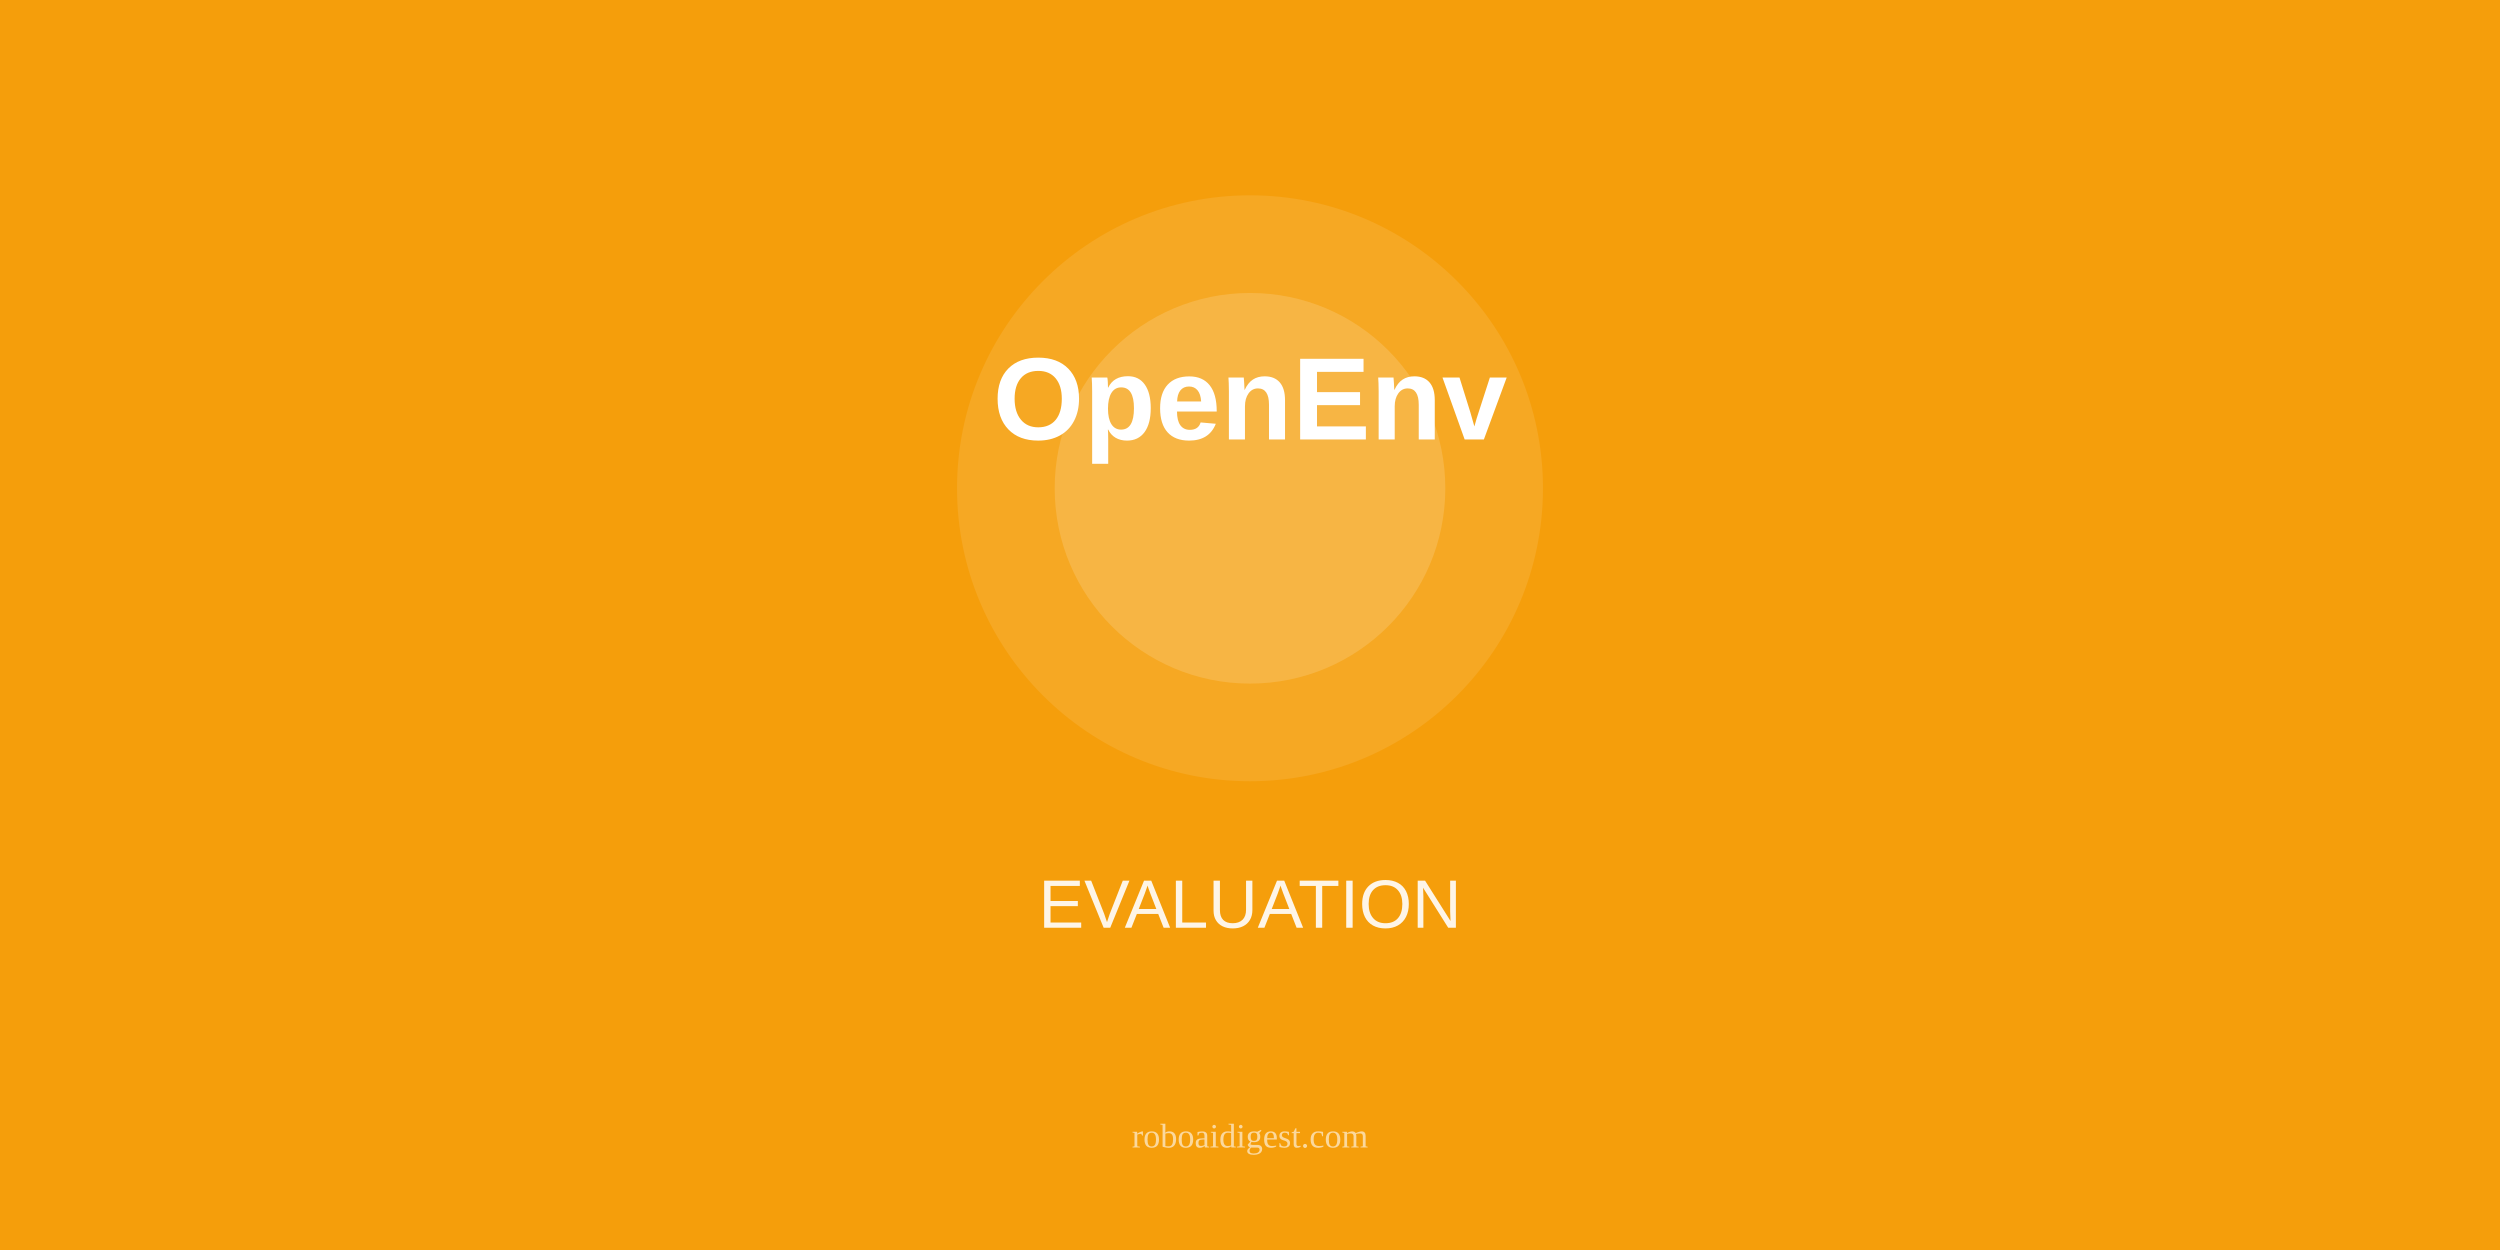
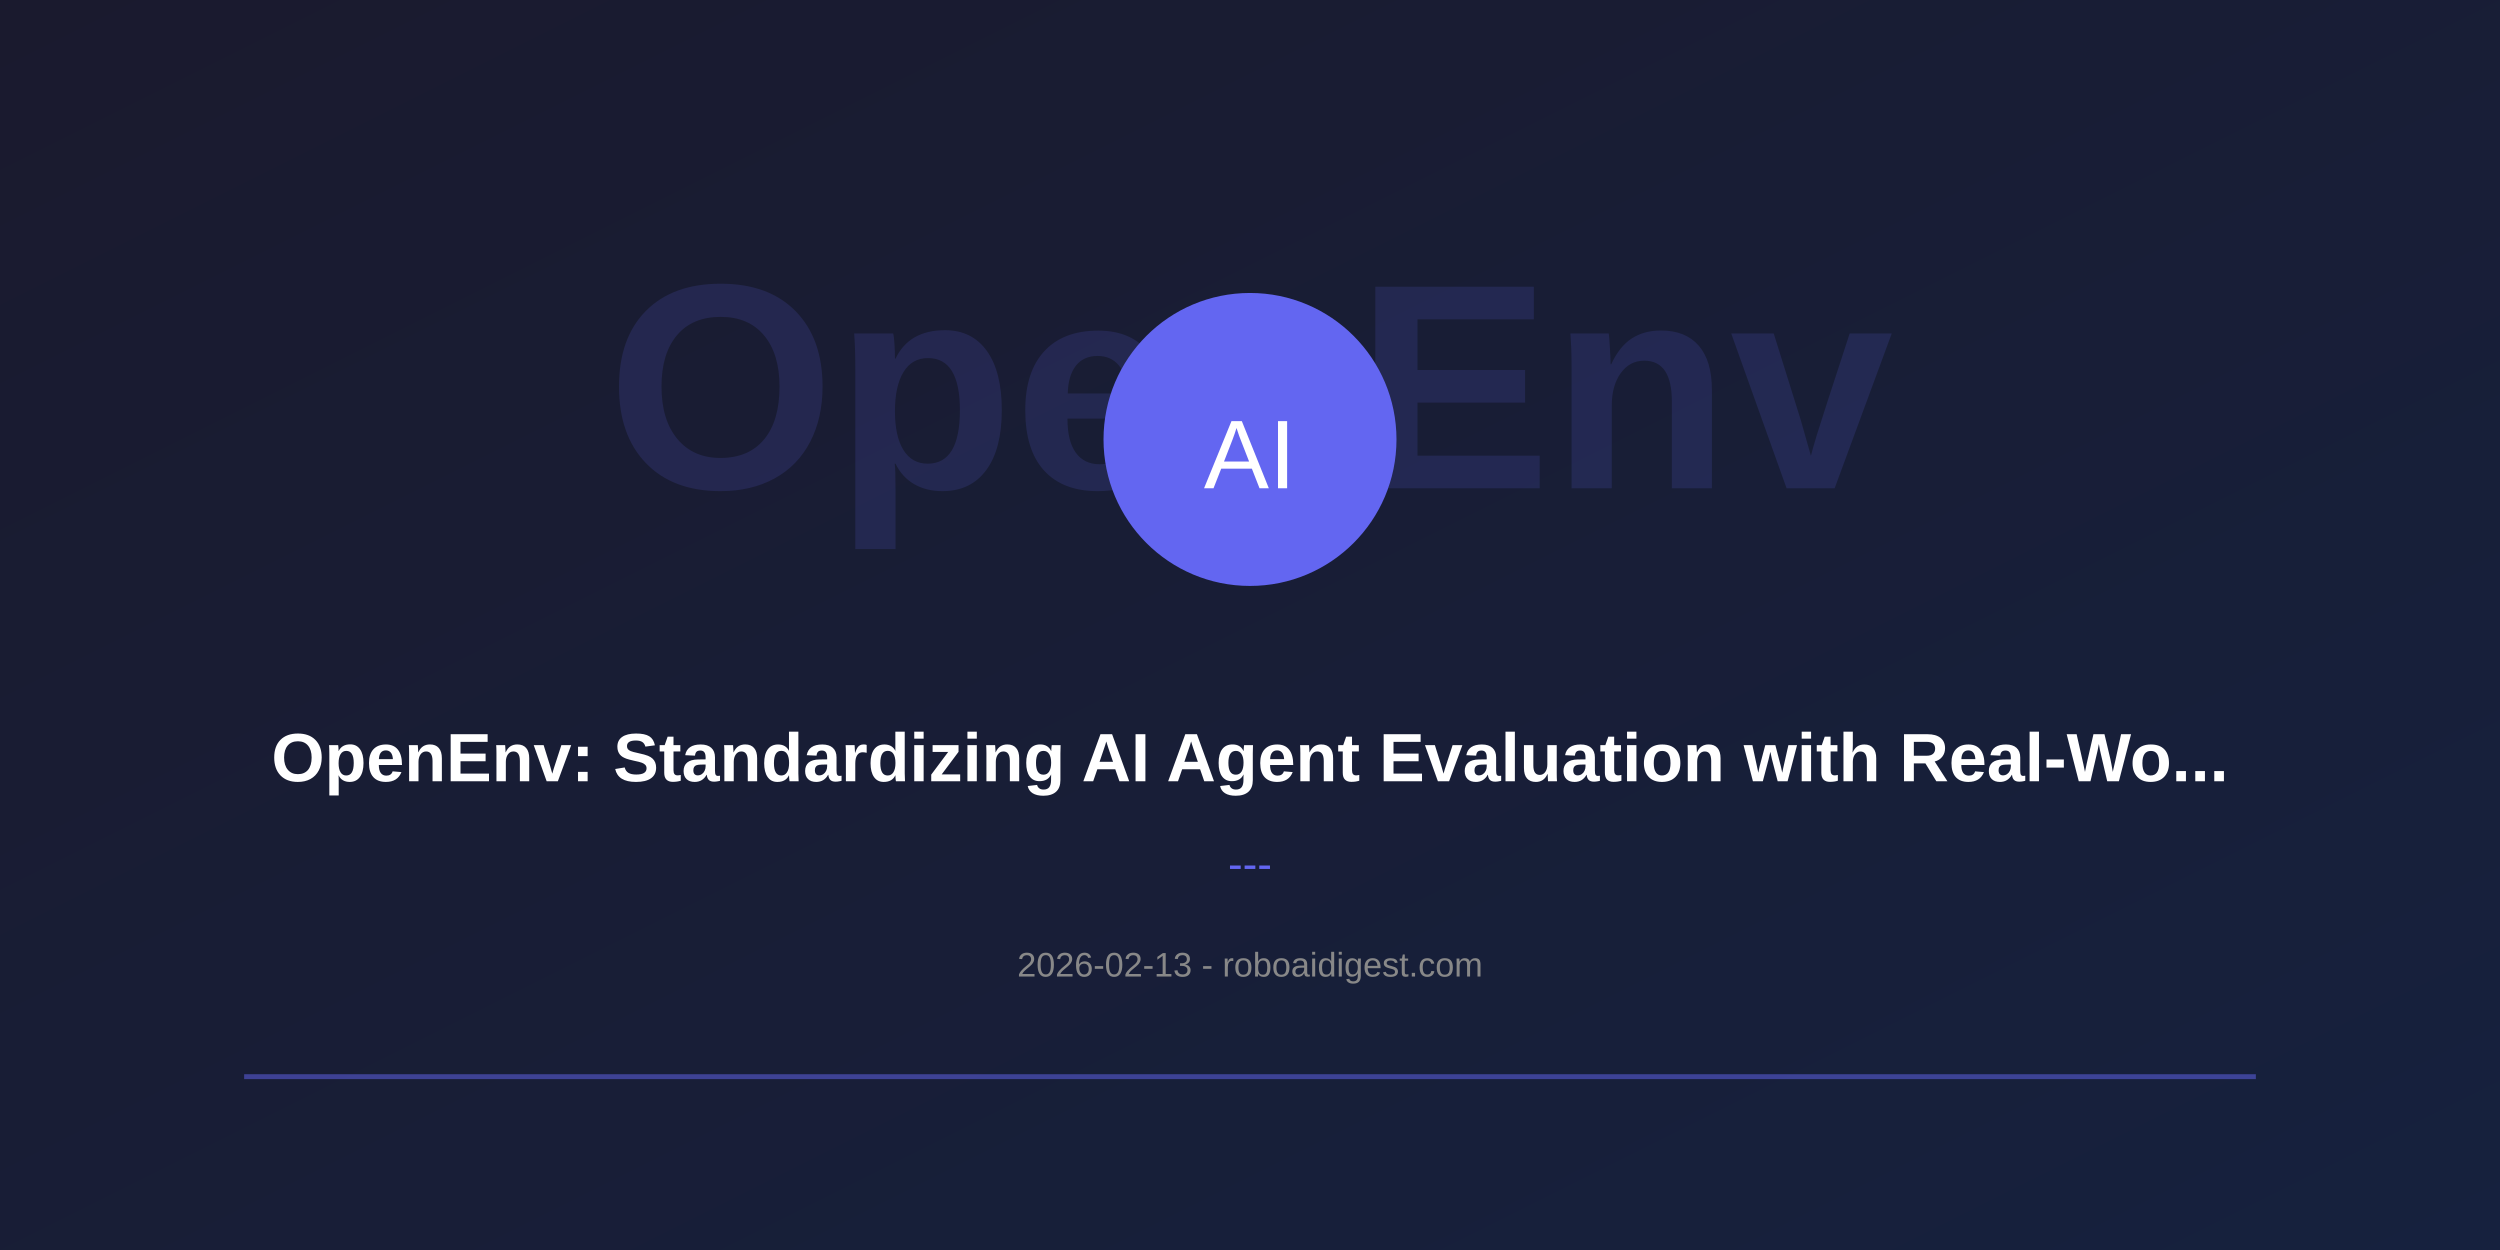
- <svg xmlns="http://www.w3.org/2000/svg" width="1024" height="512">
-   <rect width="1024" height="512" fill="#f59e0b" />
-   <circle cx="512" cy="200" r="120" fill="white" opacity="0.1" />
-   <circle cx="512" cy="200" r="80" fill="white" opacity="0.15" />
-   <text x="512" y="180" font-size="48" font-weight="bold" fill="white" text-anchor="middle" font-family="Arial,sans-serif">
-     OpenEnv
-   </text>
-   <text x="512" y="380" font-size="28" fill="white" text-anchor="middle" opacity="0.9" font-family="Arial,sans-serif">
-     EVALUATION
-   </text>
-   <text x="512" y="470" font-size="14" fill="white" opacity="0.6" text-anchor="middle">roboaidigest.com</text>
+ <svg xmlns="http://www.w3.org/2000/svg" width="1024" height="512" viewBox="0 0 1024 512">
+   <defs>
+     <linearGradient id="bg" x1="0%" y1="0%" x2="100%" y2="100%">
+       <stop offset="0%" style="stop-color:#1a1a2e" />
+       <stop offset="100%" style="stop-color:#16213e" />
+     </linearGradient>
+   </defs>
+   <rect width="1024" height="512" fill="url(#bg)" />
+   <text x="512" y="200" font-family="Arial Black, Arial" font-size="120" font-weight="bold" fill="#6366f1" text-anchor="middle" opacity="0.15">OpenEnv</text>
+   <circle cx="512" cy="180" r="60" fill="#6366f1" />
+   <text x="512" y="200" font-size="40" fill="white" text-anchor="middle" font-family="Arial">AI</text>
+   <text x="512" y="320" font-family="Arial" font-size="28" font-weight="bold" fill="white" text-anchor="middle" max-width="900">OpenEnv: Standardizing AI Agent Evaluation with Real-Wo...</text>
+   <text x="512" y="360" font-family="Arial" font-size="18" fill="#6366f1" text-anchor="middle">---</text>
+   <text x="512" y="400" font-family="Arial" font-size="14" fill="#888" text-anchor="middle">2026-02-13 - roboaidigest.com</text>
+   <rect x="100" y="440" width="824" height="2" fill="#6366f1" opacity="0.5" />
</svg>
